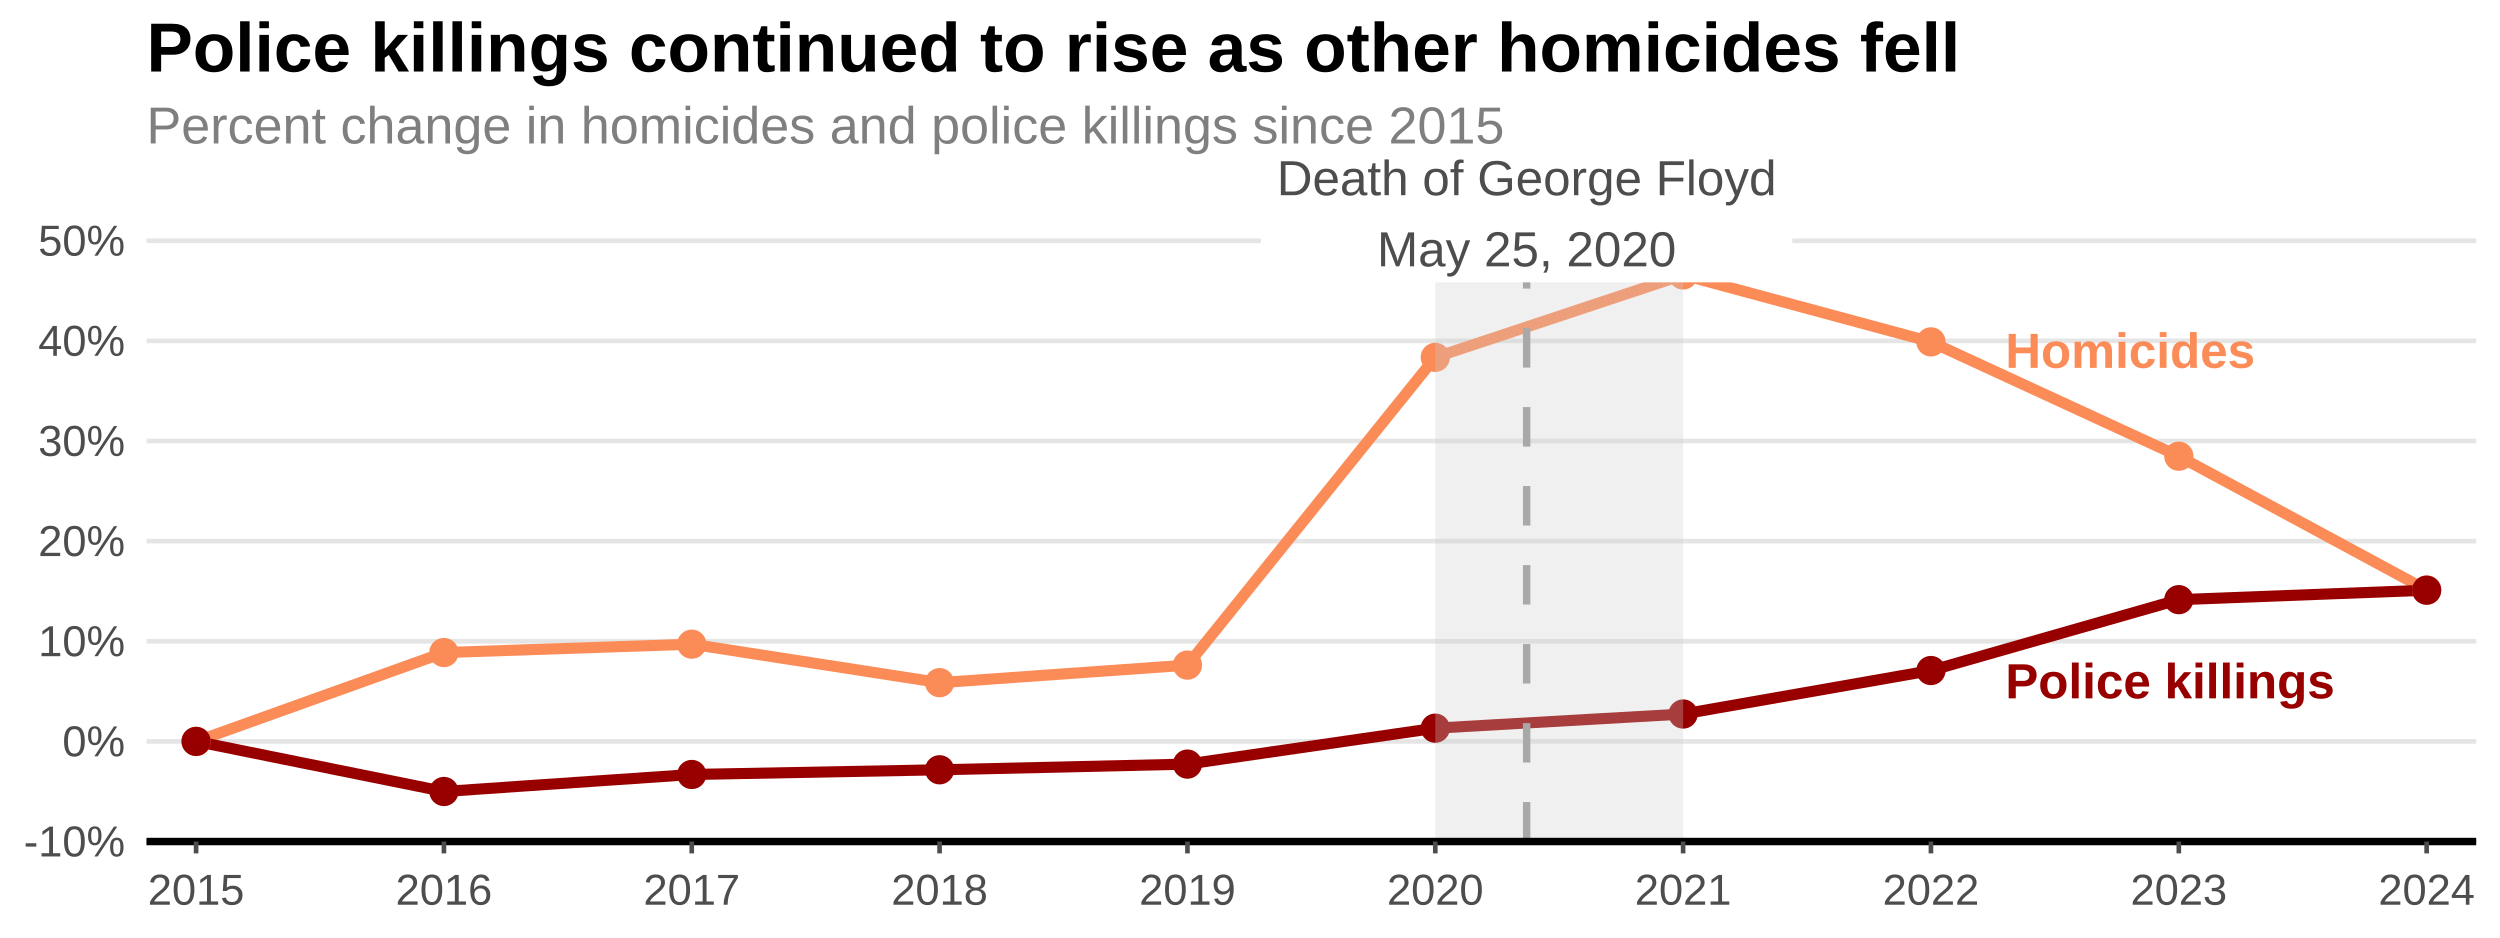
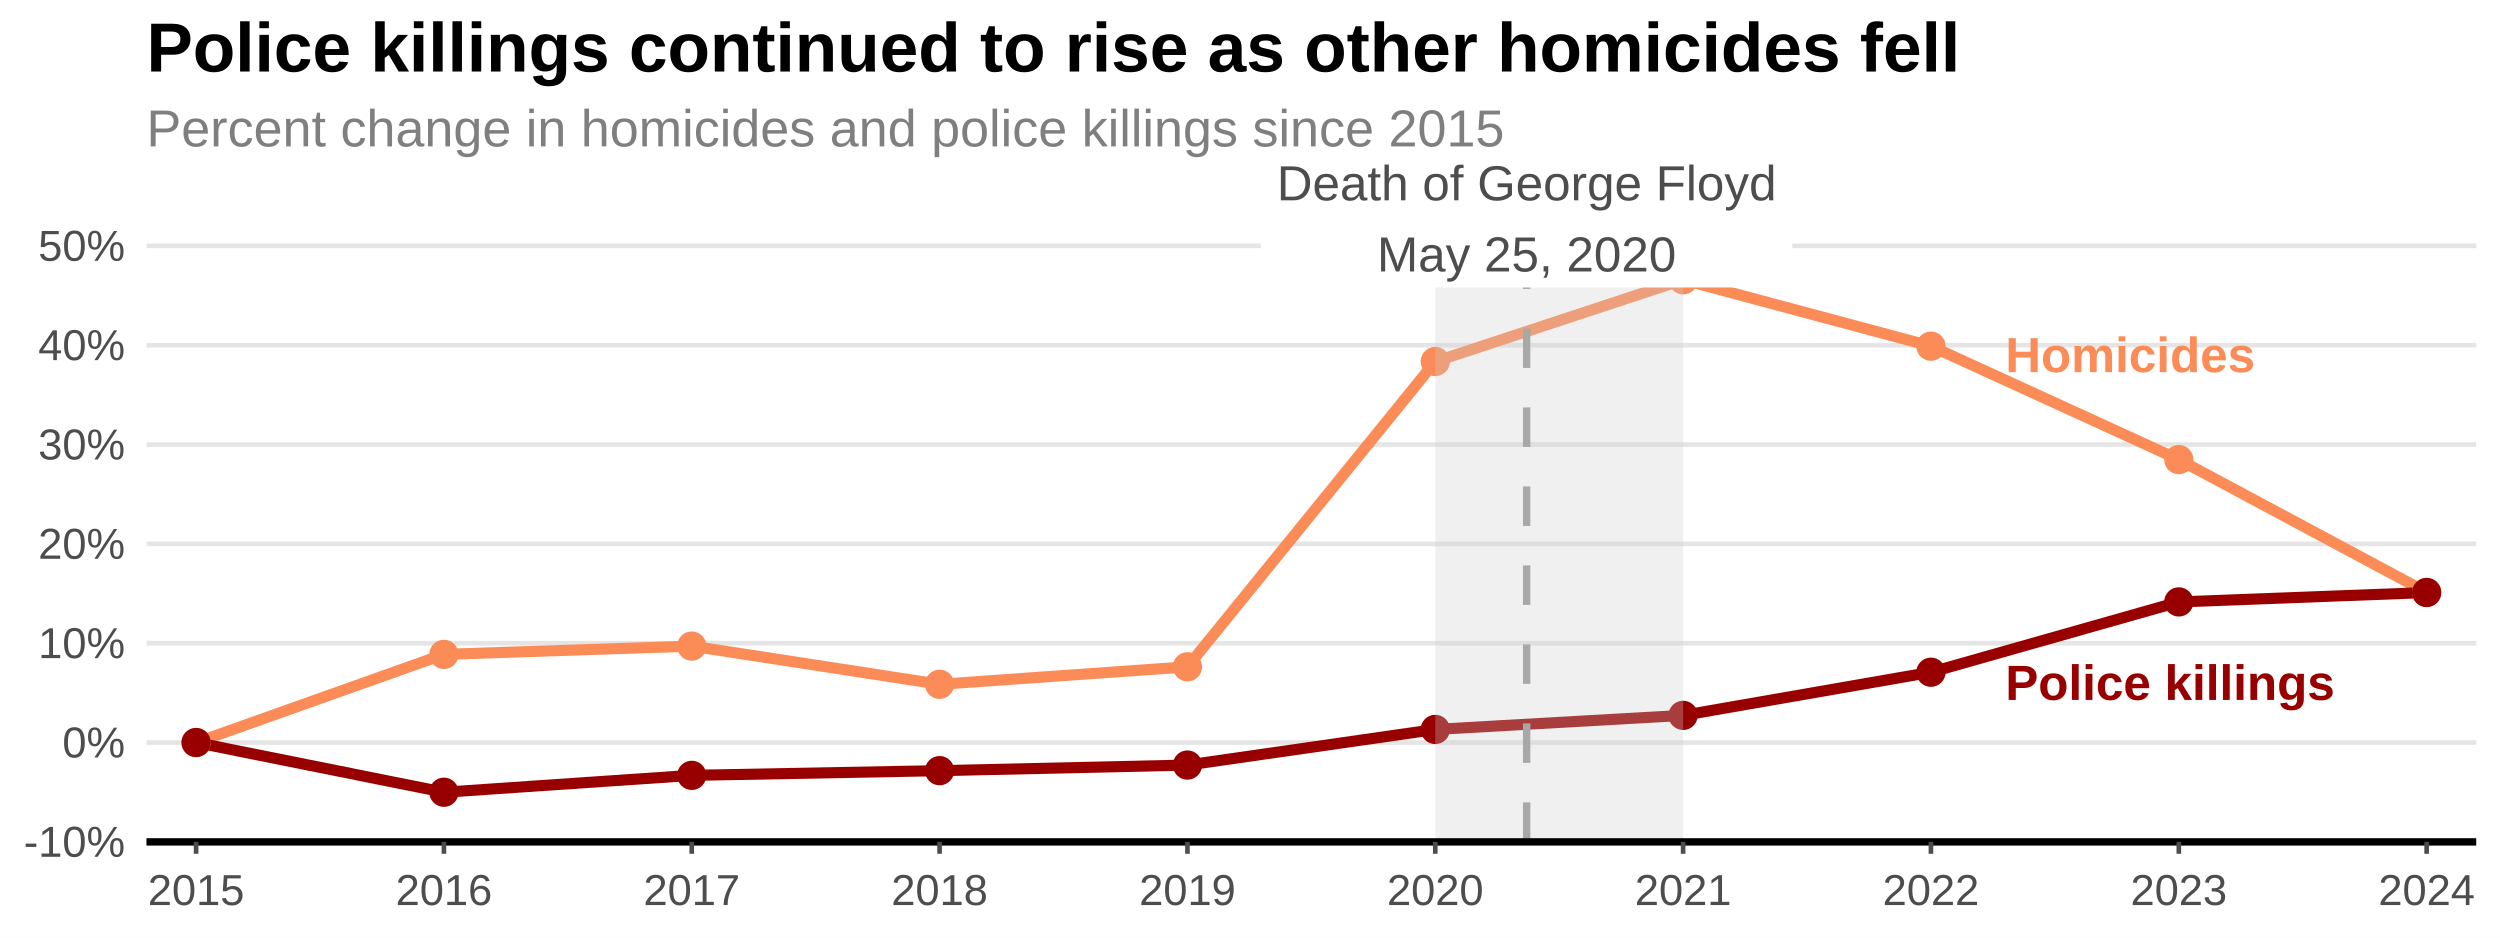
<svg xmlns="http://www.w3.org/2000/svg" width="576.00pt" height="216.00pt" viewBox="0 0 576.00 216.00">
  <g class="svglite">
    <defs>
      <style type="text/css">
    .svglite line, .svglite polyline, .svglite polygon, .svglite path, .svglite rect, .svglite circle {
      fill: none;
      stroke: #000000;
      stroke-linecap: round;
      stroke-linejoin: round;
      stroke-miterlimit: 10.00;
    }
    .svglite text {
      white-space: pre;
    }
    .svglite g.glyphgroup path {
      fill: inherit;
      stroke: none;
    }
  </style>
    </defs>
    <rect width="100%" height="100%" style="stroke: none; fill: #FFFFFF;" />
    <defs>
      <clipPath id="cpMC4wMHw1NzYuMDB8MC4wMHwyMTYuMDA=">
        <rect x="0.00" y="0.00" width="576.00" height="216.00" />
      </clipPath>
    </defs>
    <g clip-path="url(#cpMC4wMHw1NzYuMDB8MC4wMHwyMTYuMDA=)">
-       <rect x="0.00" y="-0" width="576.00" height="216.00" style="stroke-width: 1.07; stroke: none; fill: #FFFFFF;" />
-       <rect x="33.75" y="55.47" width="536.77" height="138.42" style="stroke-width: 1.07; stroke: none; fill: #FFFFFF;" />
-       <polyline points="33.75,193.89 570.52,193.89 " style="stroke-width: 1.07; stroke: #E5E5E5; stroke-linecap: butt;" />
-       <polyline points="33.75,170.82 570.52,170.82 " style="stroke-width: 1.07; stroke: #E5E5E5; stroke-linecap: butt;" />
-       <polyline points="33.75,147.75 570.52,147.75 " style="stroke-width: 1.07; stroke: #E5E5E5; stroke-linecap: butt;" />
-       <polyline points="33.75,124.68 570.52,124.68 " style="stroke-width: 1.07; stroke: #E5E5E5; stroke-linecap: butt;" />
-       <polyline points="33.75,101.61 570.52,101.61 " style="stroke-width: 1.07; stroke: #E5E5E5; stroke-linecap: butt;" />
-       <polyline points="33.75,78.54 570.52,78.54 " style="stroke-width: 1.07; stroke: #E5E5E5; stroke-linecap: butt;" />
-       <polyline points="33.75,55.47 570.52,55.47 " style="stroke-width: 1.07; stroke: #E5E5E5; stroke-linecap: butt;" />
-       <polyline points="45.18,170.82 102.28,150.35 159.38,148.42 216.48,157.29 273.59,153.24 330.69,82.33 387.79,63.35 444.89,78.77 502.00,105.11 559.10,135.94 " style="stroke-width: 2.56; stroke: #FB8C58; stroke-linecap: butt;" />
-       <polyline points="45.18,170.82 102.28,182.36 159.38,178.44 216.48,177.36 273.59,176.05 330.69,167.77 387.79,164.51 444.89,154.49 502.00,138.16 559.10,135.98 " style="stroke-width: 2.56; stroke: #980000; stroke-linecap: butt;" />
-       <circle cx="45.18" cy="170.82" r="3.02" style="stroke-width: 0.71; stroke: #FB8C58; fill: #FB8C58;" />
-       <circle cx="45.18" cy="170.82" r="3.02" style="stroke-width: 0.71; stroke: #980000; fill: #980000;" />
-       <circle cx="102.28" cy="150.35" r="3.02" style="stroke-width: 0.71; stroke: #FB8C58; fill: #FB8C58;" />
-       <circle cx="102.28" cy="182.36" r="3.02" style="stroke-width: 0.71; stroke: #980000; fill: #980000;" />
-       <circle cx="159.38" cy="148.42" r="3.02" style="stroke-width: 0.71; stroke: #FB8C58; fill: #FB8C58;" />
-       <circle cx="159.38" cy="178.44" r="3.02" style="stroke-width: 0.71; stroke: #980000; fill: #980000;" />
-       <circle cx="216.48" cy="157.29" r="3.02" style="stroke-width: 0.71; stroke: #FB8C58; fill: #FB8C58;" />
-       <circle cx="216.48" cy="177.36" r="3.02" style="stroke-width: 0.71; stroke: #980000; fill: #980000;" />
-       <circle cx="273.59" cy="153.24" r="3.02" style="stroke-width: 0.71; stroke: #FB8C58; fill: #FB8C58;" />
-       <circle cx="273.59" cy="176.05" r="3.02" style="stroke-width: 0.71; stroke: #980000; fill: #980000;" />
-       <circle cx="330.69" cy="82.33" r="3.02" style="stroke-width: 0.71; stroke: #FB8C58; fill: #FB8C58;" />
-       <circle cx="330.69" cy="167.77" r="3.02" style="stroke-width: 0.71; stroke: #980000; fill: #980000;" />
-       <circle cx="387.79" cy="63.35" r="3.02" style="stroke-width: 0.71; stroke: #FB8C58; fill: #FB8C58;" />
-       <circle cx="387.79" cy="164.51" r="3.02" style="stroke-width: 0.71; stroke: #980000; fill: #980000;" />
-       <circle cx="444.89" cy="78.77" r="3.02" style="stroke-width: 0.71; stroke: #FB8C58; fill: #FB8C58;" />
-       <circle cx="444.89" cy="154.49" r="3.02" style="stroke-width: 0.71; stroke: #980000; fill: #980000;" />
-       <circle cx="502.00" cy="105.11" r="3.02" style="stroke-width: 0.71; stroke: #FB8C58; fill: #FB8C58;" />
-       <circle cx="502.00" cy="138.16" r="3.02" style="stroke-width: 0.71; stroke: #980000; fill: #980000;" />
-       <circle cx="559.10" cy="135.94" r="3.02" style="stroke-width: 0.71; stroke: #FB8C58; fill: #FB8C58;" />
-       <circle cx="559.10" cy="135.98" r="3.02" style="stroke-width: 0.71; stroke: #980000; fill: #980000;" />
-       <line x1="351.74" y1="193.89" x2="351.74" y2="55.47" style="stroke-width: 1.71; stroke: #999999; stroke-dasharray: 9.10,9.10; stroke-linecap: butt;" />
-       <rect x="330.69" y="55.47" width="57.10" height="138.42" style="stroke-width: 1.07; stroke: none; stroke-linecap: butt; stroke-linejoin: miter; fill: #CCCCCC; fill-opacity: 0.30;" />
-       <polygon points="292.83,64.78 410.64,64.78 410.56,64.78 410.89,64.77 411.21,64.70 411.52,64.59 411.81,64.42 412.06,64.21 412.28,63.97 412.46,63.69 412.59,63.38 412.66,63.06 412.69,62.74 412.69,62.74 412.69,35.79 412.69,35.79 412.66,35.46 412.59,35.14 412.46,34.84 412.28,34.56 412.06,34.31 411.81,34.10 411.52,33.94 411.21,33.82 410.89,33.76 410.64,33.74 292.83,33.74 293.08,33.76 292.75,33.74 292.42,33.78 292.11,33.87 291.81,34.01 291.54,34.20 291.30,34.43 291.10,34.69 290.95,34.99 290.84,35.30 290.79,35.62 290.78,35.79 290.78,62.74 290.79,62.57 290.79,62.90 290.84,63.23 290.95,63.54 291.10,63.83 291.30,64.09 291.54,64.32 291.81,64.51 292.11,64.65 292.42,64.74 292.75,64.78 " style="stroke-width: 0.53; stroke: #FFFFFF; fill: #FFFFFF;" />
-       <text x="351.74" y="44.98" text-anchor="middle" style="font-size: 11.38px;fill: #4D4D4D; font-family: &quot;Liberation Sans&quot;;" textLength="115.08px" lengthAdjust="spacingAndGlyphs">Death of George Floyd</text>
-       <text x="351.74" y="61.37" text-anchor="middle" style="font-size: 11.38px;fill: #4D4D4D; font-family: &quot;Liberation Sans&quot;;" textLength="68.92px" lengthAdjust="spacingAndGlyphs">May 25, 2020</text>
-       <text x="462.03" y="84.76" style="font-size: 11.38px; font-weight: bold;fill: #FB8C58; font-family: &quot;Liberation Sans&quot;;" textLength="57.53px" lengthAdjust="spacingAndGlyphs">Homicides</text>
-       <text x="462.03" y="160.89" style="font-size: 11.38px; font-weight: bold;fill: #980000; font-family: &quot;Liberation Sans&quot;;" textLength="75.86px" lengthAdjust="spacingAndGlyphs">Police killings</text>
-       <text x="28.82" y="197.33" text-anchor="end" style="font-size: 10.00px;fill: #4D4D4D; font-family: &quot;Liberation Sans&quot;;" textLength="23.34px" lengthAdjust="spacingAndGlyphs">-10%</text>
-       <text x="28.82" y="174.26" text-anchor="end" style="font-size: 10.00px;fill: #4D4D4D; font-family: &quot;Liberation Sans&quot;;" textLength="14.45px" lengthAdjust="spacingAndGlyphs">0%</text>
-       <text x="28.82" y="151.19" text-anchor="end" style="font-size: 10.00px;fill: #4D4D4D; font-family: &quot;Liberation Sans&quot;;" textLength="20.02px" lengthAdjust="spacingAndGlyphs">10%</text>
-       <text x="28.82" y="128.12" text-anchor="end" style="font-size: 10.00px;fill: #4D4D4D; font-family: &quot;Liberation Sans&quot;;" textLength="20.02px" lengthAdjust="spacingAndGlyphs">20%</text>
-       <text x="28.82" y="105.05" text-anchor="end" style="font-size: 10.00px;fill: #4D4D4D; font-family: &quot;Liberation Sans&quot;;" textLength="20.02px" lengthAdjust="spacingAndGlyphs">30%</text>
-       <text x="28.82" y="81.98" text-anchor="end" style="font-size: 10.00px;fill: #4D4D4D; font-family: &quot;Liberation Sans&quot;;" textLength="20.02px" lengthAdjust="spacingAndGlyphs">40%</text>
-       <text x="28.82" y="58.91" text-anchor="end" style="font-size: 10.00px;fill: #4D4D4D; font-family: &quot;Liberation Sans&quot;;" textLength="20.02px" lengthAdjust="spacingAndGlyphs">50%</text>
-       <polyline points="33.75,193.89 570.52,193.89 " style="stroke-width: 1.71; stroke-linecap: butt;" />
-       <polyline points="45.18,196.63 45.18,193.89 " style="stroke-width: 1.07; stroke: #4D4D4D; stroke-linecap: butt;" />
-       <polyline points="102.28,196.63 102.28,193.89 " style="stroke-width: 1.07; stroke: #4D4D4D; stroke-linecap: butt;" />
-       <polyline points="159.38,196.63 159.38,193.89 " style="stroke-width: 1.07; stroke: #4D4D4D; stroke-linecap: butt;" />
-       <polyline points="216.48,196.63 216.48,193.89 " style="stroke-width: 1.07; stroke: #4D4D4D; stroke-linecap: butt;" />
-       <polyline points="273.59,196.63 273.59,193.89 " style="stroke-width: 1.07; stroke: #4D4D4D; stroke-linecap: butt;" />
-       <polyline points="330.69,196.63 330.69,193.89 " style="stroke-width: 1.07; stroke: #4D4D4D; stroke-linecap: butt;" />
-       <polyline points="387.79,196.63 387.79,193.89 " style="stroke-width: 1.07; stroke: #4D4D4D; stroke-linecap: butt;" />
-       <polyline points="444.89,196.63 444.89,193.89 " style="stroke-width: 1.07; stroke: #4D4D4D; stroke-linecap: butt;" />
-       <polyline points="502.00,196.63 502.00,193.89 " style="stroke-width: 1.07; stroke: #4D4D4D; stroke-linecap: butt;" />
-       <polyline points="559.10,196.63 559.10,193.89 " style="stroke-width: 1.07; stroke: #4D4D4D; stroke-linecap: butt;" />
-       <text x="45.18" y="208.45" text-anchor="middle" style="font-size: 10.00px;fill: #4D4D4D; font-family: &quot;Liberation Sans&quot;;" textLength="22.25px" lengthAdjust="spacingAndGlyphs">2015</text>
-       <text x="102.28" y="208.45" text-anchor="middle" style="font-size: 10.00px;fill: #4D4D4D; font-family: &quot;Liberation Sans&quot;;" textLength="22.25px" lengthAdjust="spacingAndGlyphs">2016</text>
-       <text x="159.38" y="208.45" text-anchor="middle" style="font-size: 10.00px;fill: #4D4D4D; font-family: &quot;Liberation Sans&quot;;" textLength="22.25px" lengthAdjust="spacingAndGlyphs">2017</text>
-       <text x="216.48" y="208.45" text-anchor="middle" style="font-size: 10.00px;fill: #4D4D4D; font-family: &quot;Liberation Sans&quot;;" textLength="22.25px" lengthAdjust="spacingAndGlyphs">2018</text>
-       <text x="273.59" y="208.45" text-anchor="middle" style="font-size: 10.00px;fill: #4D4D4D; font-family: &quot;Liberation Sans&quot;;" textLength="22.25px" lengthAdjust="spacingAndGlyphs">2019</text>
-       <text x="330.69" y="208.45" text-anchor="middle" style="font-size: 10.00px;fill: #4D4D4D; font-family: &quot;Liberation Sans&quot;;" textLength="22.25px" lengthAdjust="spacingAndGlyphs">2020</text>
-       <text x="387.79" y="208.45" text-anchor="middle" style="font-size: 10.00px;fill: #4D4D4D; font-family: &quot;Liberation Sans&quot;;" textLength="22.25px" lengthAdjust="spacingAndGlyphs">2021</text>
-       <text x="444.89" y="208.45" text-anchor="middle" style="font-size: 10.00px;fill: #4D4D4D; font-family: &quot;Liberation Sans&quot;;" textLength="22.25px" lengthAdjust="spacingAndGlyphs">2022</text>
-       <text x="502.00" y="208.45" text-anchor="middle" style="font-size: 10.00px;fill: #4D4D4D; font-family: &quot;Liberation Sans&quot;;" textLength="22.25px" lengthAdjust="spacingAndGlyphs">2023</text>
-       <text x="559.10" y="208.45" text-anchor="middle" style="font-size: 10.00px;fill: #4D4D4D; font-family: &quot;Liberation Sans&quot;;" textLength="22.25px" lengthAdjust="spacingAndGlyphs">2024</text>
-       <text x="33.75" y="33.05" style="font-size: 12.00px;fill: #7F7F7F; font-family: &quot;Liberation Sans&quot;;" textLength="312.81px" lengthAdjust="spacingAndGlyphs">Percent change in homicides and police killings since 2015</text>
+       <rect x="0.00" y="0.00" width="576.00" height="216.00" style="stroke-width: 1.07; stroke: none; fill: #FFFFFF;" />
+       <rect x="33.75" y="56.65" width="536.77" height="137.31" style="stroke-width: 1.07; stroke: none; fill: #FFFFFF;" />
+       <polyline points="33.75,193.97 570.52,193.97 " style="stroke-width: 1.07; stroke: #E5E5E5; stroke-linecap: butt;" />
+       <polyline points="33.75,171.08 570.52,171.08 " style="stroke-width: 1.07; stroke: #E5E5E5; stroke-linecap: butt;" />
+       <polyline points="33.75,148.20 570.52,148.20 " style="stroke-width: 1.07; stroke: #E5E5E5; stroke-linecap: butt;" />
+       <polyline points="33.75,125.31 570.52,125.31 " style="stroke-width: 1.07; stroke: #E5E5E5; stroke-linecap: butt;" />
+       <polyline points="33.75,102.42 570.52,102.42 " style="stroke-width: 1.07; stroke: #E5E5E5; stroke-linecap: butt;" />
+       <polyline points="33.75,79.54 570.52,79.54 " style="stroke-width: 1.07; stroke: #E5E5E5; stroke-linecap: butt;" />
+       <polyline points="33.75,56.65 570.52,56.65 " style="stroke-width: 1.07; stroke: #E5E5E5; stroke-linecap: butt;" />
+       <polyline points="45.18,171.08 102.28,150.77 159.38,148.86 216.48,157.66 273.59,153.63 330.69,83.30 387.79,64.47 444.89,79.76 502.00,105.89 559.10,136.47 " style="stroke-width: 2.56; stroke: #FB8C58; stroke-linecap: butt;" />
+       <polyline points="45.18,171.08 102.28,182.53 159.38,178.64 216.48,177.56 273.59,176.27 330.69,168.06 387.79,164.82 444.89,154.88 502.00,138.68 559.10,136.52 " style="stroke-width: 2.56; stroke: #980000; stroke-linecap: butt;" />
+       <circle cx="45.18" cy="171.08" r="3.02" style="stroke-width: 0.71; stroke: #FB8C58; fill: #FB8C58;" />
+       <circle cx="45.18" cy="171.08" r="3.02" style="stroke-width: 0.71; stroke: #980000; fill: #980000;" />
+       <circle cx="102.28" cy="150.77" r="3.02" style="stroke-width: 0.71; stroke: #FB8C58; fill: #FB8C58;" />
+       <circle cx="102.28" cy="182.53" r="3.02" style="stroke-width: 0.71; stroke: #980000; fill: #980000;" />
+       <circle cx="159.38" cy="148.86" r="3.02" style="stroke-width: 0.71; stroke: #FB8C58; fill: #FB8C58;" />
+       <circle cx="159.38" cy="178.64" r="3.02" style="stroke-width: 0.71; stroke: #980000; fill: #980000;" />
+       <circle cx="216.48" cy="157.66" r="3.02" style="stroke-width: 0.71; stroke: #FB8C58; fill: #FB8C58;" />
+       <circle cx="216.48" cy="177.56" r="3.02" style="stroke-width: 0.71; stroke: #980000; fill: #980000;" />
+       <circle cx="273.59" cy="153.63" r="3.02" style="stroke-width: 0.71; stroke: #FB8C58; fill: #FB8C58;" />
+       <circle cx="273.59" cy="176.27" r="3.02" style="stroke-width: 0.71; stroke: #980000; fill: #980000;" />
+       <circle cx="330.69" cy="83.30" r="3.02" style="stroke-width: 0.71; stroke: #FB8C58; fill: #FB8C58;" />
+       <circle cx="330.69" cy="168.06" r="3.02" style="stroke-width: 0.71; stroke: #980000; fill: #980000;" />
+       <circle cx="387.79" cy="64.47" r="3.02" style="stroke-width: 0.71; stroke: #FB8C58; fill: #FB8C58;" />
+       <circle cx="387.79" cy="164.82" r="3.02" style="stroke-width: 0.71; stroke: #980000; fill: #980000;" />
+       <circle cx="444.89" cy="79.76" r="3.02" style="stroke-width: 0.71; stroke: #FB8C58; fill: #FB8C58;" />
+       <circle cx="444.89" cy="154.88" r="3.02" style="stroke-width: 0.71; stroke: #980000; fill: #980000;" />
+       <circle cx="502.00" cy="105.89" r="3.02" style="stroke-width: 0.71; stroke: #FB8C58; fill: #FB8C58;" />
+       <circle cx="502.00" cy="138.68" r="3.02" style="stroke-width: 0.71; stroke: #980000; fill: #980000;" />
+       <circle cx="559.10" cy="136.47" r="3.02" style="stroke-width: 0.71; stroke: #FB8C58; fill: #FB8C58;" />
+       <circle cx="559.10" cy="136.52" r="3.02" style="stroke-width: 0.71; stroke: #980000; fill: #980000;" />
+       <line x1="351.74" y1="193.97" x2="351.74" y2="56.65" style="stroke-width: 1.71; stroke: #999999; stroke-dasharray: 9.10,9.10; stroke-linecap: butt;" />
+       <rect x="330.69" y="56.65" width="57.10" height="137.31" style="stroke-width: 1.07; stroke: none; stroke-linecap: butt; stroke-linejoin: miter; fill: #CCCCCC; fill-opacity: 0.30;" />
+       <polygon points="292.83,65.97 410.64,65.97 410.56,65.96 410.89,65.95 411.21,65.89 411.52,65.77 411.81,65.60 412.06,65.40 412.28,65.15 412.46,64.87 412.59,64.57 412.66,64.25 412.69,63.92 412.69,63.92 412.69,36.97 412.69,36.97 412.66,36.64 412.59,36.32 412.46,36.02 412.28,35.74 412.06,35.49 411.81,35.29 411.52,35.12 411.21,35.00 410.89,34.94 410.64,34.92 292.83,34.92 293.08,34.94 292.75,34.92 292.42,34.96 292.11,35.06 291.81,35.20 291.54,35.38 291.30,35.61 291.10,35.88 290.95,36.17 290.84,36.48 290.79,36.81 290.78,36.97 290.78,63.92 290.79,63.75 290.79,64.08 290.84,64.41 290.95,64.72 291.10,65.01 291.30,65.28 291.54,65.50 291.81,65.69 292.11,65.83 292.42,65.93 292.75,65.96 " style="stroke-width: 0.53; stroke: #FFFFFF; fill: #FFFFFF;" />
+       <text x="351.74" y="46.16" text-anchor="middle" style="font-size: 11.38px;fill: #4D4D4D; font-family: &quot;Liberation Sans&quot;;" textLength="115.08px" lengthAdjust="spacingAndGlyphs">Death of George Floyd</text>
+       <text x="351.74" y="62.55" text-anchor="middle" style="font-size: 11.38px;fill: #4D4D4D; font-family: &quot;Liberation Sans&quot;;" textLength="68.92px" lengthAdjust="spacingAndGlyphs">May 25, 2020</text>
+       <text x="462.03" y="85.74" style="font-size: 11.38px; font-weight: bold;fill: #FB8C58; font-family: &quot;Liberation Sans&quot;;" textLength="57.53px" lengthAdjust="spacingAndGlyphs">Homicides</text>
+       <text x="462.03" y="161.26" style="font-size: 11.38px; font-weight: bold;fill: #980000; font-family: &quot;Liberation Sans&quot;;" textLength="75.86px" lengthAdjust="spacingAndGlyphs">Police killings</text>
+       <text x="28.82" y="197.41" text-anchor="end" style="font-size: 10.00px;fill: #4D4D4D; font-family: &quot;Liberation Sans&quot;;" textLength="23.34px" lengthAdjust="spacingAndGlyphs">-10%</text>
+       <text x="28.82" y="174.52" text-anchor="end" style="font-size: 10.00px;fill: #4D4D4D; font-family: &quot;Liberation Sans&quot;;" textLength="14.45px" lengthAdjust="spacingAndGlyphs">0%</text>
+       <text x="28.82" y="151.64" text-anchor="end" style="font-size: 10.00px;fill: #4D4D4D; font-family: &quot;Liberation Sans&quot;;" textLength="20.02px" lengthAdjust="spacingAndGlyphs">10%</text>
+       <text x="28.82" y="128.75" text-anchor="end" style="font-size: 10.00px;fill: #4D4D4D; font-family: &quot;Liberation Sans&quot;;" textLength="20.02px" lengthAdjust="spacingAndGlyphs">20%</text>
+       <text x="28.82" y="105.87" text-anchor="end" style="font-size: 10.00px;fill: #4D4D4D; font-family: &quot;Liberation Sans&quot;;" textLength="20.02px" lengthAdjust="spacingAndGlyphs">30%</text>
+       <text x="28.82" y="82.98" text-anchor="end" style="font-size: 10.00px;fill: #4D4D4D; font-family: &quot;Liberation Sans&quot;;" textLength="20.02px" lengthAdjust="spacingAndGlyphs">40%</text>
+       <text x="28.82" y="60.09" text-anchor="end" style="font-size: 10.00px;fill: #4D4D4D; font-family: &quot;Liberation Sans&quot;;" textLength="20.02px" lengthAdjust="spacingAndGlyphs">50%</text>
+       <polyline points="33.75,193.97 570.52,193.97 " style="stroke-width: 1.71; stroke-linecap: butt;" />
+       <polyline points="45.18,196.71 45.18,193.97 " style="stroke-width: 1.07; stroke: #4D4D4D; stroke-linecap: butt;" />
+       <polyline points="102.28,196.71 102.28,193.97 " style="stroke-width: 1.07; stroke: #4D4D4D; stroke-linecap: butt;" />
+       <polyline points="159.38,196.71 159.38,193.97 " style="stroke-width: 1.07; stroke: #4D4D4D; stroke-linecap: butt;" />
+       <polyline points="216.48,196.71 216.48,193.97 " style="stroke-width: 1.07; stroke: #4D4D4D; stroke-linecap: butt;" />
+       <polyline points="273.59,196.71 273.59,193.97 " style="stroke-width: 1.07; stroke: #4D4D4D; stroke-linecap: butt;" />
+       <polyline points="330.69,196.71 330.69,193.97 " style="stroke-width: 1.07; stroke: #4D4D4D; stroke-linecap: butt;" />
+       <polyline points="387.79,196.71 387.79,193.97 " style="stroke-width: 1.07; stroke: #4D4D4D; stroke-linecap: butt;" />
+       <polyline points="444.89,196.71 444.89,193.97 " style="stroke-width: 1.07; stroke: #4D4D4D; stroke-linecap: butt;" />
+       <polyline points="502.00,196.71 502.00,193.97 " style="stroke-width: 1.07; stroke: #4D4D4D; stroke-linecap: butt;" />
+       <polyline points="559.10,196.71 559.10,193.97 " style="stroke-width: 1.07; stroke: #4D4D4D; stroke-linecap: butt;" />
+       <text x="45.18" y="208.52" text-anchor="middle" style="font-size: 10.00px;fill: #4D4D4D; font-family: &quot;Liberation Sans&quot;;" textLength="22.25px" lengthAdjust="spacingAndGlyphs">2015</text>
+       <text x="102.28" y="208.52" text-anchor="middle" style="font-size: 10.00px;fill: #4D4D4D; font-family: &quot;Liberation Sans&quot;;" textLength="22.25px" lengthAdjust="spacingAndGlyphs">2016</text>
+       <text x="159.38" y="208.52" text-anchor="middle" style="font-size: 10.00px;fill: #4D4D4D; font-family: &quot;Liberation Sans&quot;;" textLength="22.25px" lengthAdjust="spacingAndGlyphs">2017</text>
+       <text x="216.48" y="208.52" text-anchor="middle" style="font-size: 10.00px;fill: #4D4D4D; font-family: &quot;Liberation Sans&quot;;" textLength="22.25px" lengthAdjust="spacingAndGlyphs">2018</text>
+       <text x="273.59" y="208.52" text-anchor="middle" style="font-size: 10.00px;fill: #4D4D4D; font-family: &quot;Liberation Sans&quot;;" textLength="22.25px" lengthAdjust="spacingAndGlyphs">2019</text>
+       <text x="330.69" y="208.52" text-anchor="middle" style="font-size: 10.00px;fill: #4D4D4D; font-family: &quot;Liberation Sans&quot;;" textLength="22.25px" lengthAdjust="spacingAndGlyphs">2020</text>
+       <text x="387.79" y="208.52" text-anchor="middle" style="font-size: 10.00px;fill: #4D4D4D; font-family: &quot;Liberation Sans&quot;;" textLength="22.25px" lengthAdjust="spacingAndGlyphs">2021</text>
+       <text x="444.89" y="208.52" text-anchor="middle" style="font-size: 10.00px;fill: #4D4D4D; font-family: &quot;Liberation Sans&quot;;" textLength="22.25px" lengthAdjust="spacingAndGlyphs">2022</text>
+       <text x="502.00" y="208.52" text-anchor="middle" style="font-size: 10.00px;fill: #4D4D4D; font-family: &quot;Liberation Sans&quot;;" textLength="22.25px" lengthAdjust="spacingAndGlyphs">2023</text>
+       <text x="559.10" y="208.52" text-anchor="middle" style="font-size: 10.00px;fill: #4D4D4D; font-family: &quot;Liberation Sans&quot;;" textLength="22.25px" lengthAdjust="spacingAndGlyphs">2024</text>
+       <text x="33.75" y="33.73" style="font-size: 12.00px;fill: #7F7F7F; font-family: &quot;Liberation Sans&quot;;" textLength="312.81px" lengthAdjust="spacingAndGlyphs">Percent change in homicides and police killings since 2015</text>
      <text x="33.75" y="16.49" style="font-size: 16.00px; font-weight: bold; font-family: &quot;Liberation Sans&quot;;" textLength="418.28px" lengthAdjust="spacingAndGlyphs">Police killings continued to rise as other homicides fell</text>
    </g>
  </g>
</svg>
